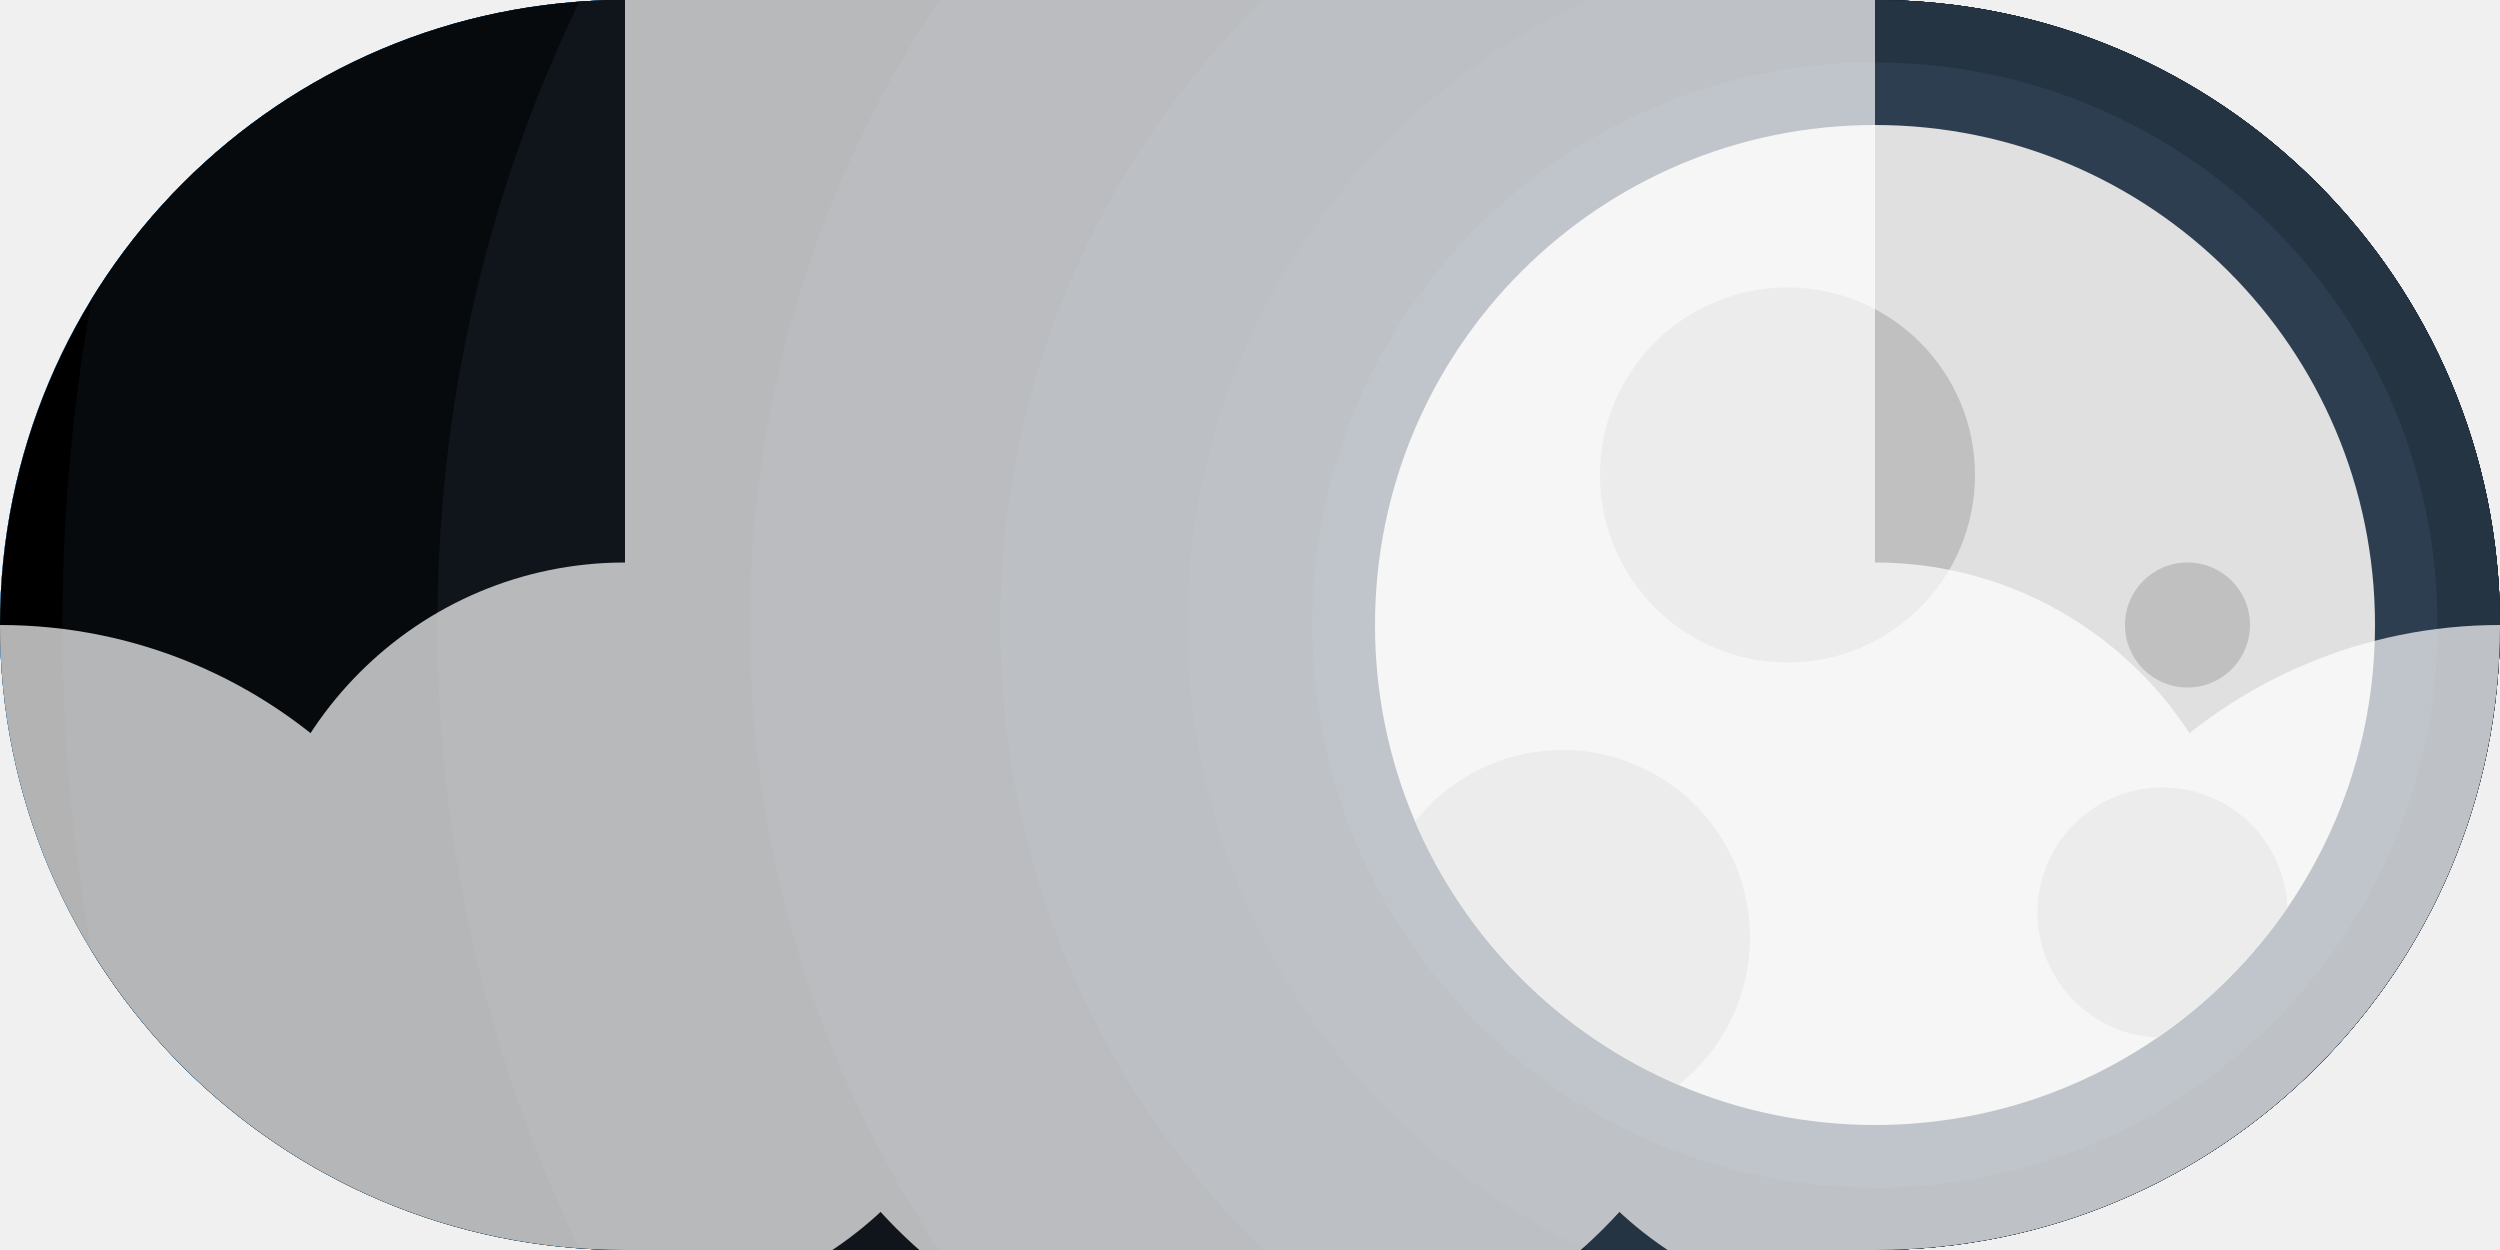
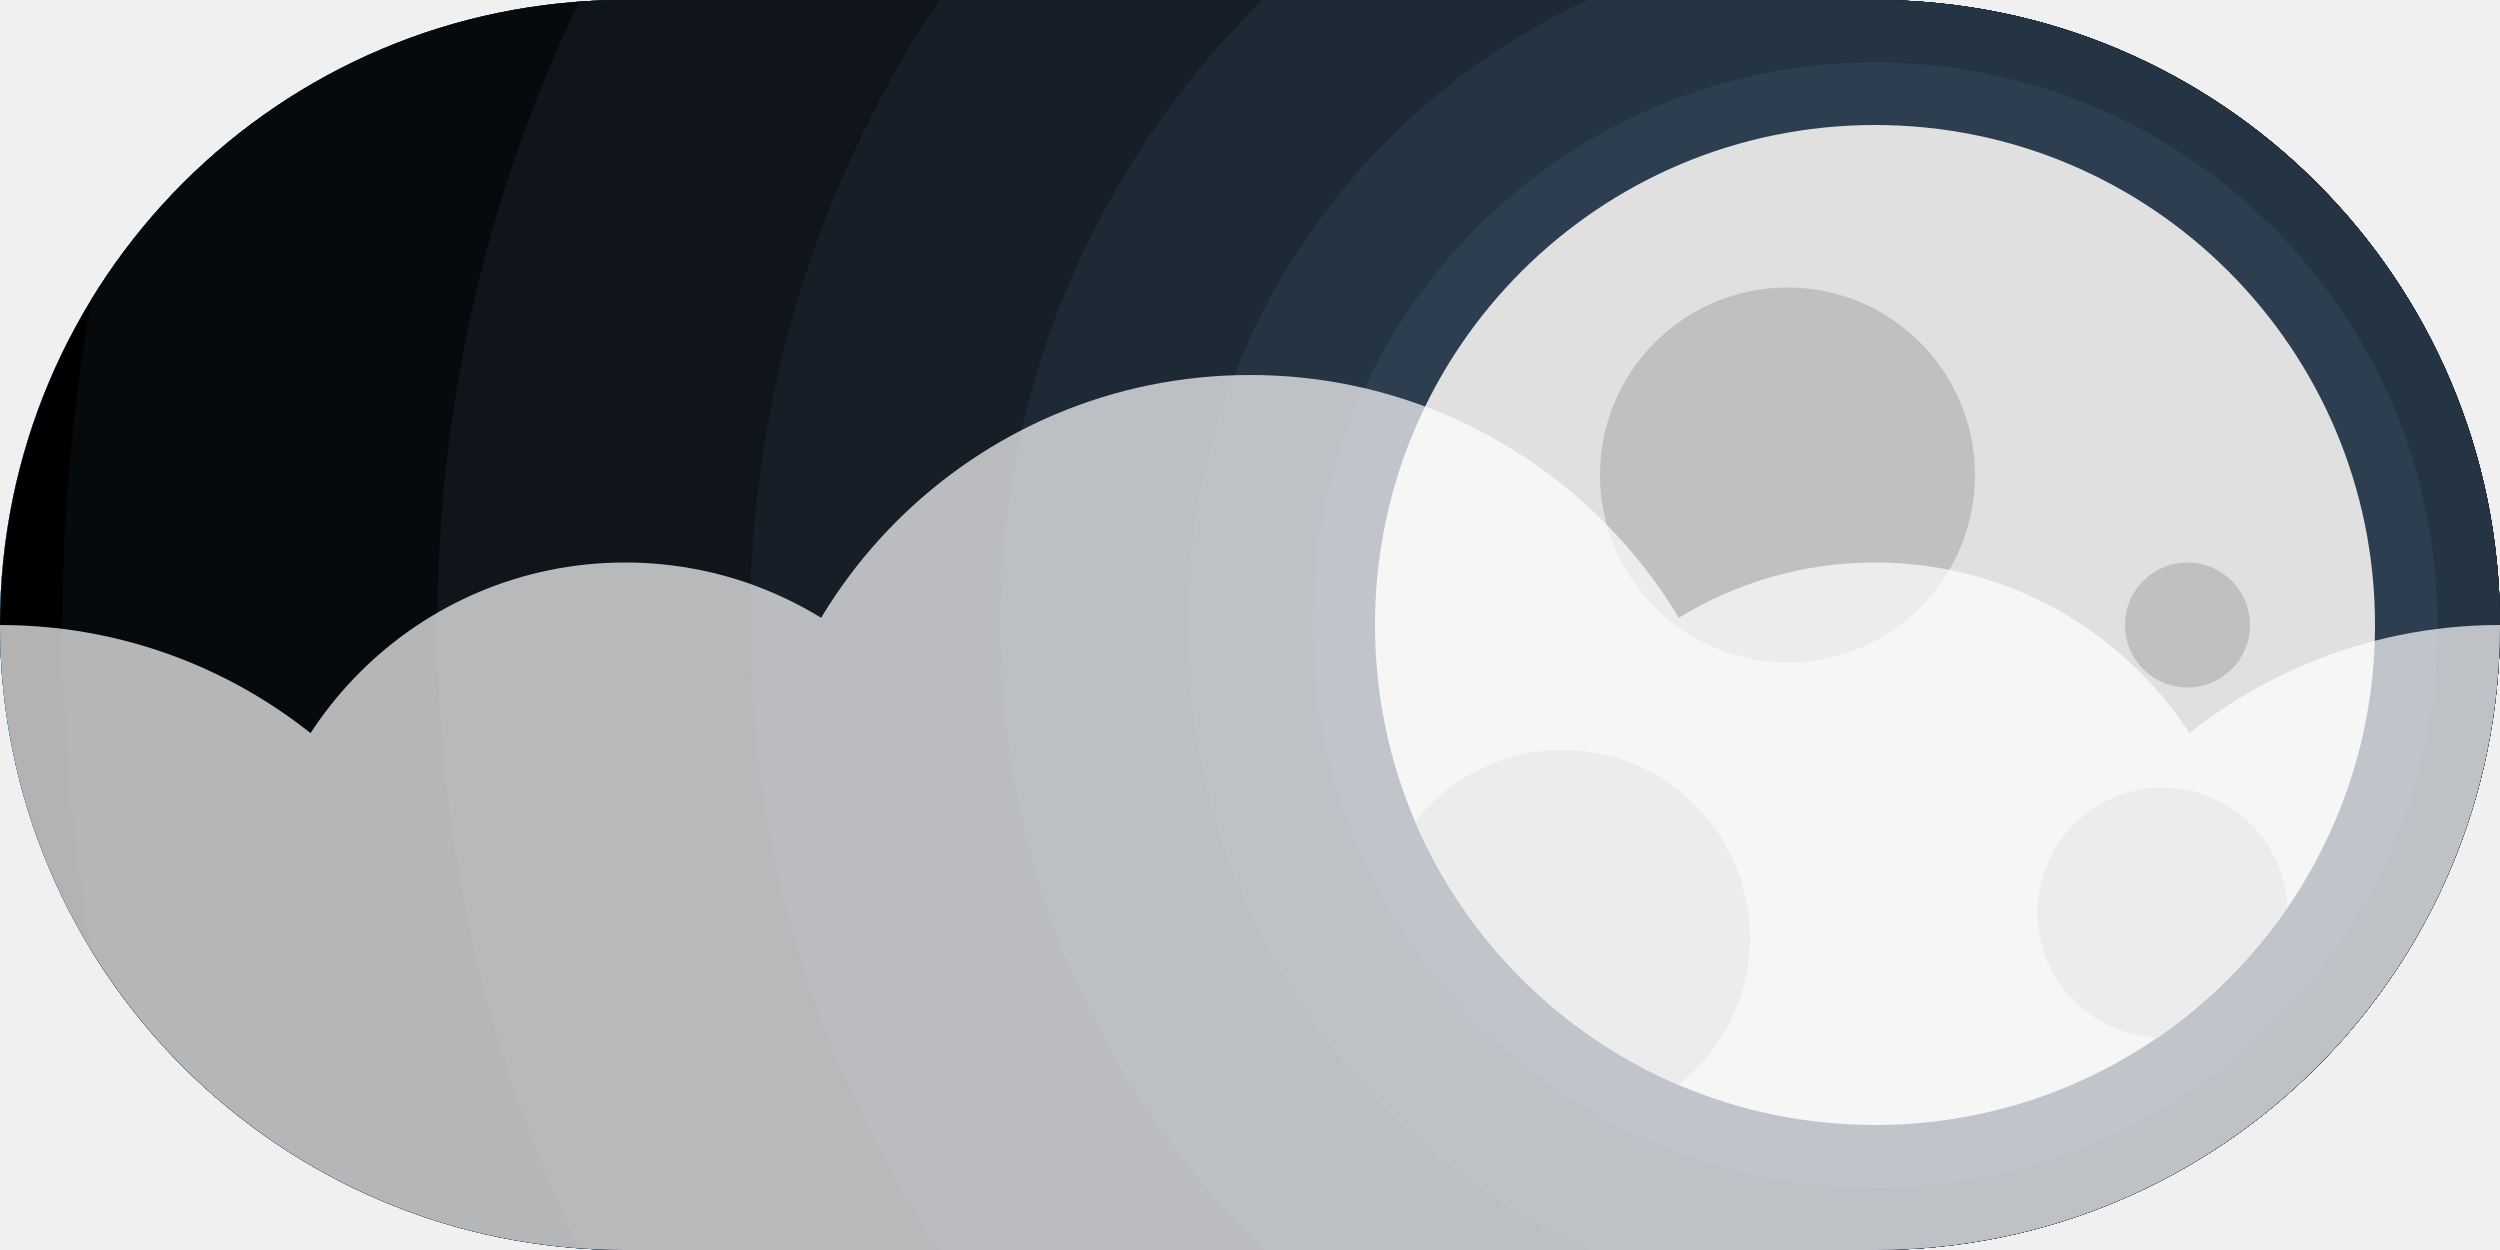
<svg xmlns="http://www.w3.org/2000/svg" width="200" height="100" viewBox="0 0 200 100">
  <defs>
    <clipPath id="toggle-clip">
      <circle cx="50" cy="50" r="50" />
      <circle cx="150" cy="50" r="50" />
      <path d="M 50,0 L 150,0 L 150,100 L 50,100 Z" />
    </clipPath>
  </defs>
  <defs>
    <clipPath id="moon-clip">
      <circle cx="150" cy="50" r="40" />
    </clipPath>
  </defs>
  <g clip-path="url(#toggle-clip)">
    <g id="light">
      <polygon points="0,0 200,0 200,100 0,100" fill="#2178DD" />
      <circle cx="50" cy="50" r="145" fill="#3286DF" />
      <circle cx="50" cy="50" r="115" fill="#4395E2" />
      <circle cx="50" cy="50" r="90" fill="#54A3E4" />
      <circle cx="50" cy="50" r="70" fill="#65B1E6" />
      <circle cx="50" cy="50" r="55" fill="#76C0E9" />
      <circle cx="50" cy="50" r="45" fill="#87CEEB" />
      <circle cx="50" cy="50" r="40" fill="gold" id="sun" />
    </g>
    <g id="dark">
      <polygon points="0,0 200,0 200,100 0,100" fill="#000000" />
      <circle cx="150" cy="50" r="145" fill="#070A0D" />
      <circle cx="150" cy="50" r="115" fill="#0F151B" />
      <circle cx="150" cy="50" r="90" fill="#161F28" />
      <circle cx="150" cy="50" r="70" fill="#1D2935" />
      <circle cx="150" cy="50" r="55" fill="#253443" />
      <circle cx="150" cy="50" r="45" fill="#2C3E50" />
      <g clip-path="url(#moon-clip)" id="moon">
        <circle cx="150" cy="50" r="40" fill="#e0e0e0" />
        <circle cx="175" cy="50" r="5" fill="#c0c0c0" />
        <circle cx="125" cy="75" r="15" fill="#c0c0c0" />
        <circle cx="143" cy="38" r="15" fill="#c0c0c0" />
        <circle cx="173" cy="73" r="10" fill="#c0c0c0" />
      </g>
    </g>
    <g style="opacity: 0.7" id="cloud">
-       <polygon points="50,0 150,0 150,50 50,50" fill="white" />
+       <polygon points="50,100 150,100 150,50 50,50" fill="white" />
      <circle cx="0" cy="90" r="40" fill="white" />
      <circle cx="50" cy="75" r="30" fill="white" />
      <circle cx="100" cy="70" r="40" fill="white" />
      <circle cx="150" cy="75" r="30" fill="white" />
      <circle cx="200" cy="90" r="40" fill="white" />
    </g>
  </g>
</svg>
